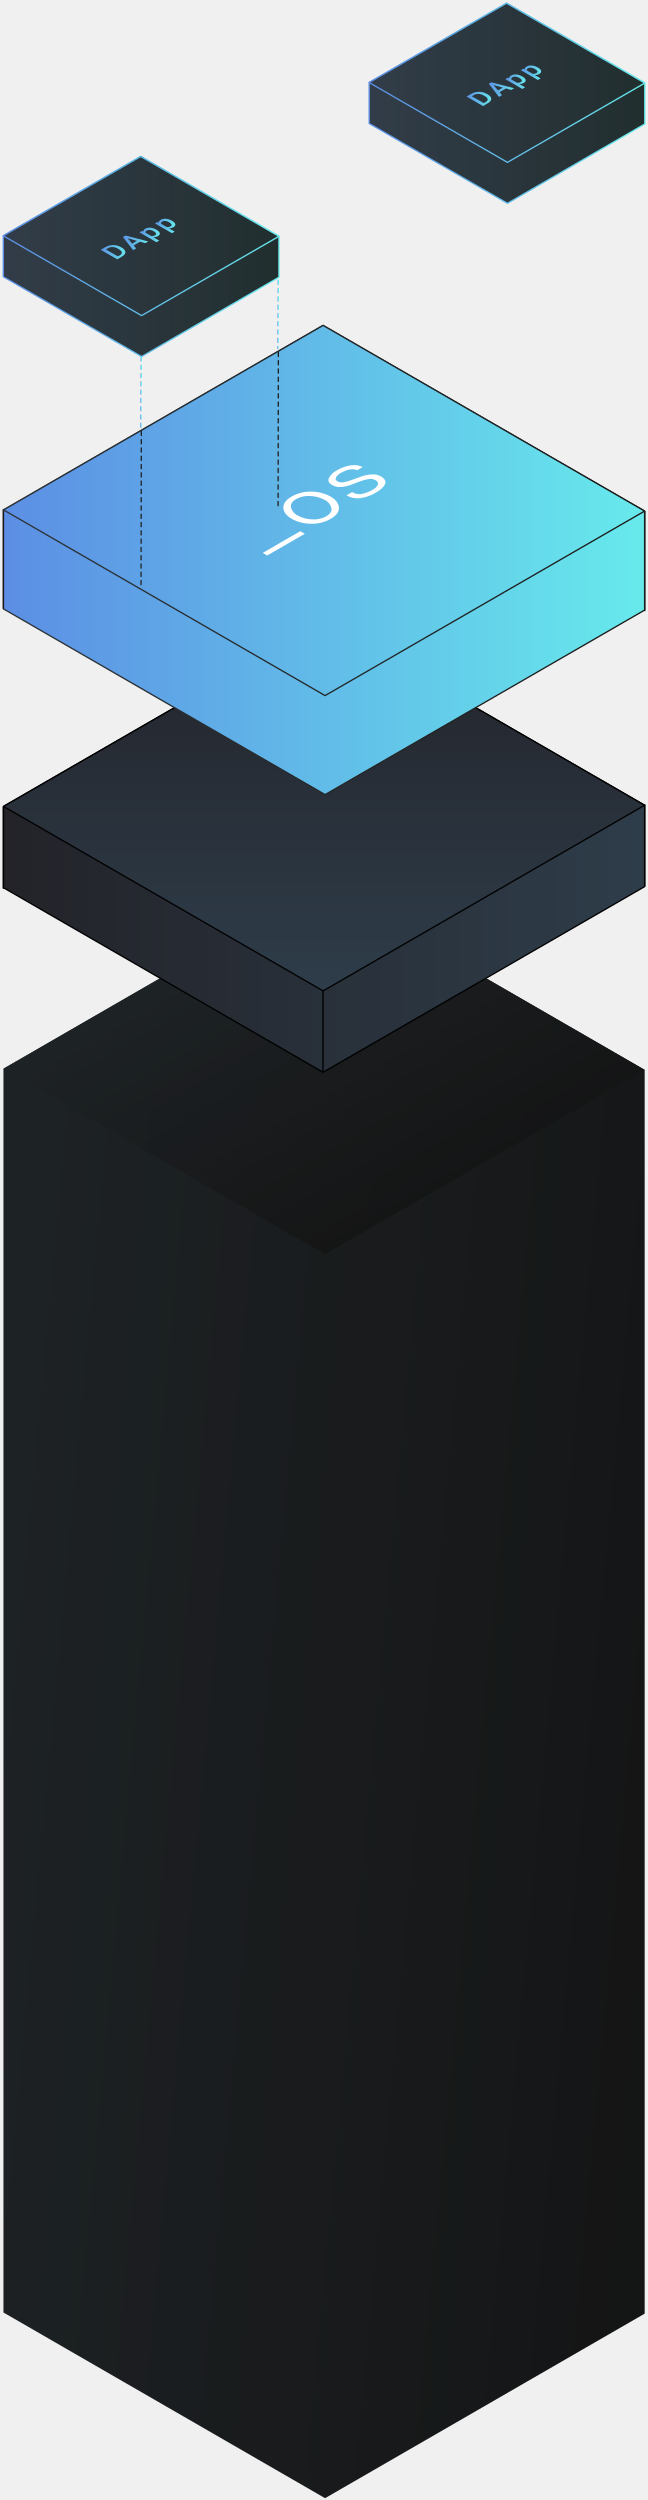
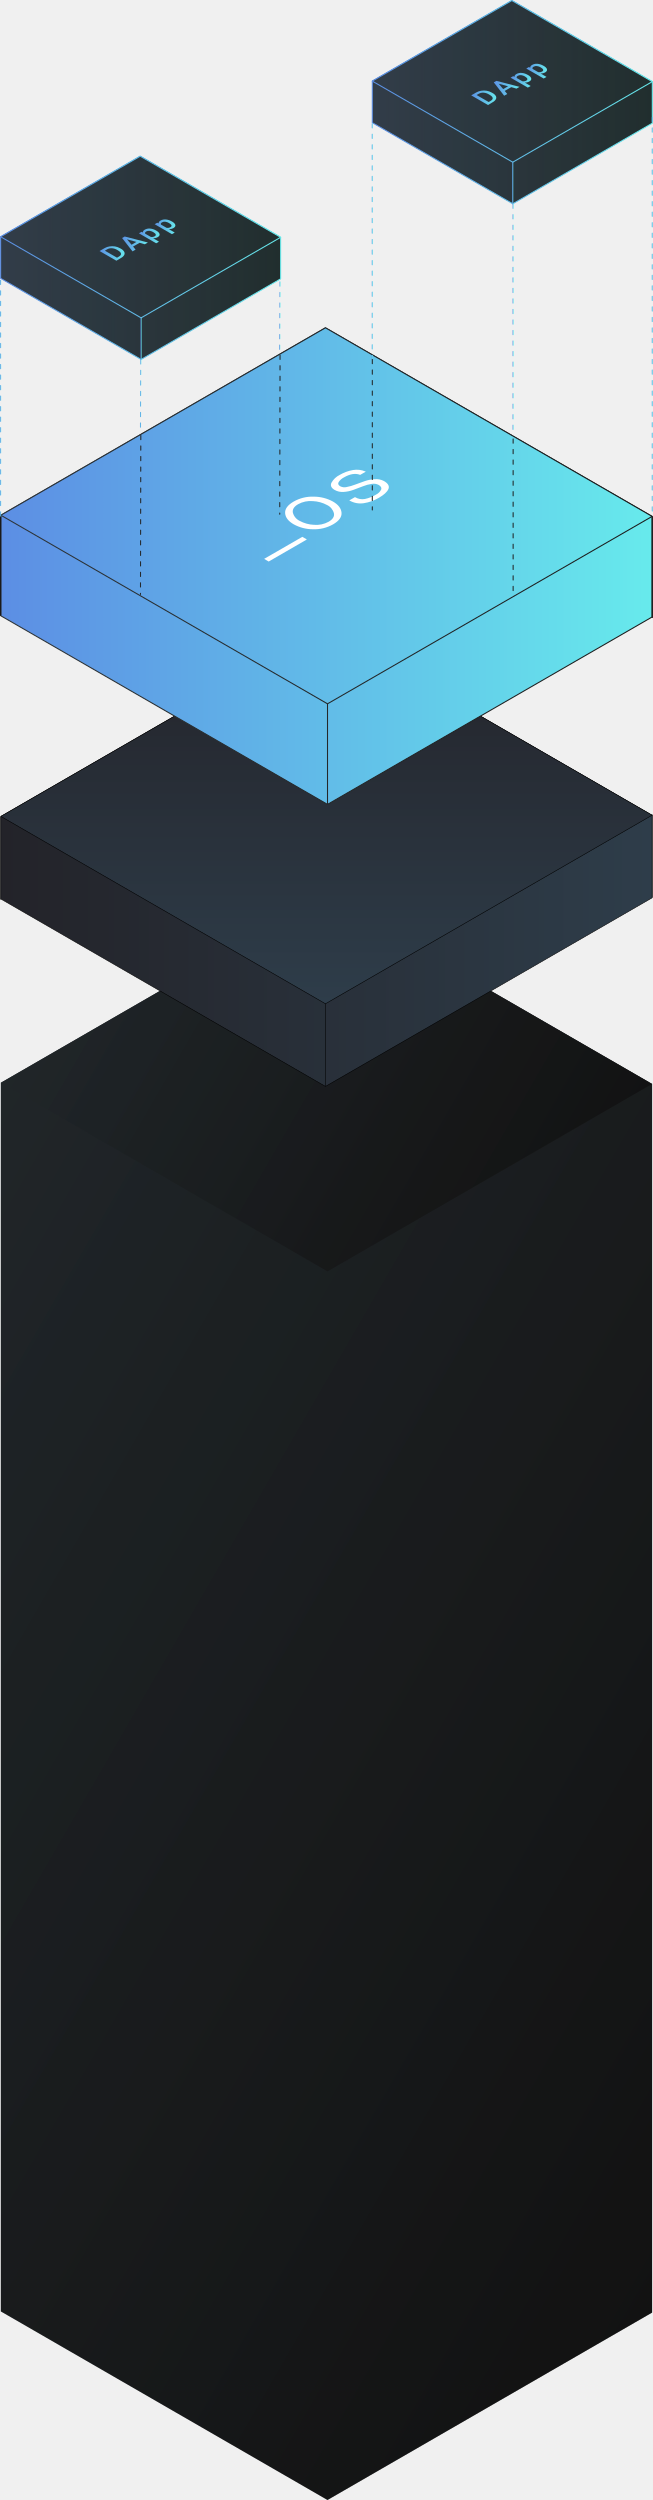
- <svg xmlns="http://www.w3.org/2000/svg" width="241px" height="931px" viewBox="0 0 241 931" version="1.1">
+ <svg xmlns="http://www.w3.org/2000/svg" xmlns:xlink="http://www.w3.org/1999/xlink" viewBox="0 0 310.17 1187.6">
  <defs>
-     <linearGradient x1="-29.541%" y1="31.758%" x2="129.541%" y2="68.244%" id="linearGradient-1">
-       <stop stop-color="#2D3438" offset="0%" />
-       <stop stop-color="#1A1A1A" offset="100%" />
+     <style>.cls-1{isolation:isolate;}.cls-2,.cls-7{fill:url(#linear-gradient);}.cls-3{fill:url(#linear-gradient-2);}.cls-4{fill:url(#linear-gradient-3);}.cls-5{fill:url(#linear-gradient-4);}.cls-6{fill:url(#linear-gradient-5);}.cls-7{opacity:0.35;mix-blend-mode:multiply;}.cls-10,.cls-11,.cls-12,.cls-8,.cls-9{stroke:#000;stroke-width:0.25px;}.cls-10,.cls-11,.cls-12,.cls-13,.cls-14,.cls-15,.cls-16,.cls-18,.cls-19,.cls-24,.cls-26,.cls-27,.cls-28,.cls-29,.cls-30,.cls-31,.cls-32,.cls-37,.cls-39,.cls-40,.cls-41,.cls-42,.cls-43,.cls-8,.cls-9{stroke-linecap:round;stroke-linejoin:round;}.cls-8{fill:url(#linear-gradient-7);}.cls-9{fill:url(#linear-gradient-8);}.cls-10{fill:url(#linear-gradient-9);}.cls-11{fill:url(#linear-gradient-10);}.cls-12{fill:url(#linear-gradient-11);}.cls-13,.cls-15,.cls-16,.cls-18,.cls-19,.cls-24,.cls-26,.cls-27,.cls-28,.cls-29,.cls-30,.cls-31,.cls-32,.cls-37,.cls-39,.cls-40,.cls-41,.cls-42,.cls-43{stroke-width:0.5px;}.cls-13{fill:url(#New_Gradient_Swatch);stroke:url(#gradient12);}.cls-14,.cls-15,.cls-24,.cls-26,.cls-27,.cls-28,.cls-29,.cls-30,.cls-37,.cls-39,.cls-40,.cls-41,.cls-42,.cls-43{fill:none;}.cls-14{stroke:#1a1a1a;stroke-width:0.6px;}.cls-15{stroke:url(#gradient12-2);}.cls-16{fill:url(#New_Gradient_Swatch-2);stroke:url(#gradient12-3);}.cls-17{fill:#fff;}.cls-18{fill:url(#linear-gradient-12);stroke:url(#New_Gradient_Swatch-3);}.cls-19{fill:url(#linear-gradient-13);stroke:url(#New_Gradient_Swatch-4);}.cls-20{fill:url(#New_Gradient_Swatch-5);}.cls-21{fill:url(#New_Gradient_Swatch-6);}.cls-22{fill:url(#New_Gradient_Swatch-7);}.cls-23{fill:url(#New_Gradient_Swatch-8);}.cls-24{stroke:url(#New_Gradient_Swatch-9);}.cls-25,.cls-38{opacity:0.1;}.cls-25{fill:url(#New_Gradient_Swatch-10);}.cls-26,.cls-27,.cls-28,.cls-29,.cls-30,.cls-39,.cls-40,.cls-41,.cls-42,.cls-43{stroke-dasharray:2 3;}.cls-26{stroke:url(#_);}.cls-27{stroke:url(#New_Gradient_Swatch-11);}.cls-28{stroke:url(#New_Gradient_Swatch-12);}.cls-29{stroke:url(#New_Gradient_Swatch-13);}.cls-30{stroke:url(#_2);}.cls-31{fill:url(#linear-gradient-14);stroke:url(#New_Gradient_Swatch-14);}.cls-32{fill:url(#linear-gradient-15);stroke:url(#New_Gradient_Swatch-15);}.cls-33{fill:url(#New_Gradient_Swatch-16);}.cls-34{fill:url(#New_Gradient_Swatch-17);}.cls-35{fill:url(#New_Gradient_Swatch-18);}.cls-36{fill:url(#New_Gradient_Swatch-19);}.cls-37{stroke:url(#New_Gradient_Swatch-20);}.cls-38{fill:url(#New_Gradient_Swatch-21);}.cls-39{stroke:url(#New_Gradient_Swatch-22);}.cls-40{stroke:url(#New_Gradient_Swatch-23);}.cls-41{stroke:url(#New_Gradient_Swatch-24);}.cls-42{stroke:url(#_3);}.cls-43{stroke:url(#_4);}</style>
+     <linearGradient id="linear-gradient" x1="-87.41" y1="666.46" x2="397.59" y2="946.47" gradientUnits="userSpaceOnUse">
+       <stop offset="0" stop-color="#2d3438" />
+       <stop offset="1" stop-color="#1a1a1a" />
    </linearGradient>
-     <linearGradient x1="-12994%" y1="37.5%" x2="12994%" y2="62.5%" id="linearGradient-2">
-       <stop stop-color="#2D3438" offset="0%" />
-       <stop stop-color="#1A1A1A" offset="100%" />
+     <linearGradient id="linear-gradient-2" x1="-126.07" y1="733.01" x2="126.67" y2="878.93" xlink:href="#linear-gradient" />
+     <linearGradient id="linear-gradient-3" x1="29.22" y1="822.6" x2="281.95" y2="968.51" xlink:href="#linear-gradient" />
+     <linearGradient id="linear-gradient-4" x1="183.51" y1="734.01" x2="436.24" y2="879.92" xlink:href="#linear-gradient" />
+     <linearGradient id="linear-gradient-5" x1="38.95" y1="447.59" x2="271.22" y2="581.69" xlink:href="#linear-gradient" />
+     <linearGradient id="linear-gradient-7" x1="5404.07" y1="407.16" x2="5713.44" y2="407.16" gradientTransform="matrix(-1, 0, 0, 1, 5713.84, 0)" gradientUnits="userSpaceOnUse">
+       <stop offset="0" stop-color="#2e3d4a" />
+       <stop offset="1" stop-color="#232329" />
    </linearGradient>
-     <linearGradient x1="-12993%" y1="37.501%" x2="12994%" y2="62.499%" id="linearGradient-3">
-       <stop stop-color="#2D3438" offset="0%" />
-       <stop stop-color="#1A1A1A" offset="100%" />
+     <linearGradient id="linear-gradient-8" x1="5403.97" y1="406.66" x2="5403.97" y2="406.66" xlink:href="#linear-gradient-7" />
+     <linearGradient id="linear-gradient-9" x1="5559.26" y1="496.25" x2="5559.26" y2="496.25" xlink:href="#linear-gradient-7" />
+     <linearGradient id="linear-gradient-10" x1="5713.54" y1="407.66" x2="5713.54" y2="407.66" xlink:href="#linear-gradient-7" />
+     <linearGradient id="linear-gradient-11" x1="5558.76" y1="476.83" x2="5558.76" y2="298.22" xlink:href="#linear-gradient-7" />
+     <linearGradient id="New_Gradient_Swatch" x1="0.4" y1="268.92" x2="309.77" y2="268.92" gradientUnits="userSpaceOnUse">
+       <stop offset="0" stop-color="#5c8ee4" />
+       <stop offset="1" stop-color="#67eaec" />
    </linearGradient>
-     <linearGradient x1="-12994%" y1="37.499%" x2="12994%" y2="62.499%" id="linearGradient-4">
-       <stop stop-color="#2D3438" offset="0%" />
-       <stop stop-color="#1A1A1A" offset="100%" />
-     </linearGradient>
-     <linearGradient x1="12.461%" y1="12.462%" x2="87.539%" y2="87.538%" id="linearGradient-5">
-       <stop stop-color="#2D3438" offset="0%" />
-       <stop stop-color="#1A1A1A" offset="100%" />
-     </linearGradient>
-     <linearGradient x1="100%" y1="50%" x2="1.76382525e-13%" y2="50%" id="linearGradient-6">
-       <stop stop-color="#2E3D4A" offset="0%" />
-       <stop stop-color="#232329" offset="100%" />
-     </linearGradient>
-     <linearGradient x1="509410%" y1="49.987%" x2="509410%" y2="49.987%" id="linearGradient-7">
-       <stop stop-color="#2E3D4A" offset="0%" />
-       <stop stop-color="#232329" offset="100%" />
-     </linearGradient>
-     <linearGradient x1="540467%" y1="50%" x2="540467%" y2="50%" id="linearGradient-8">
-       <stop stop-color="#2E3D4A" offset="0%" />
-       <stop stop-color="#232329" offset="100%" />
-     </linearGradient>
-     <linearGradient x1="571324%" y1="50%" x2="571324%" y2="50%" id="linearGradient-9">
-       <stop stop-color="#2E3D4A" offset="0%" />
-       <stop stop-color="#232329" offset="100%" />
-     </linearGradient>
-     <linearGradient x1="1796.671%" y1="100%" x2="1796.671%" y2="0%" id="linearGradient-10">
-       <stop stop-color="#2E3D4A" offset="0%" />
-       <stop stop-color="#232329" offset="100%" />
-     </linearGradient>
-     <linearGradient x1="0%" y1="50%" x2="100%" y2="50%" id="linearGradient-11">
-       <stop stop-color="#5C8EE4" offset="0%" />
-       <stop stop-color="#67EAEC" offset="100%" />
-     </linearGradient>
-     <linearGradient x1="-0.081%" y1="50%" x2="100.081%" y2="50%" id="linearGradient-12">
-       <stop stop-color="#2D3438" offset="0%" />
-       <stop stop-color="#1A1A1A" offset="100%" />
-     </linearGradient>
-     <linearGradient x1="-25%" y1="50%" x2="25%" y2="50%" id="linearGradient-13">
-       <stop stop-color="#2D3438" offset="0%" />
-       <stop stop-color="#1A1A1A" offset="100%" />
-     </linearGradient>
-     <linearGradient x1="0%" y1="49.995%" x2="100%" y2="49.995%" id="linearGradient-14">
-       <stop stop-color="#2D3438" offset="0%" />
-       <stop stop-color="#1A1A1A" offset="100%" />
-     </linearGradient>
-     <linearGradient x1="-0.188%" y1="49.995%" x2="100.188%" y2="49.995%" id="linearGradient-15">
-       <stop stop-color="#5C8EE4" offset="0%" />
-       <stop stop-color="#67EAEC" offset="100%" />
-     </linearGradient>
-     <linearGradient x1="0%" y1="50.007%" x2="100%" y2="50.007%" id="linearGradient-16">
-       <stop stop-color="#2D3438" offset="0%" />
-       <stop stop-color="#1A1A1A" offset="100%" />
-     </linearGradient>
-     <linearGradient x1="-0.188%" y1="50.007%" x2="100.188%" y2="50.007%" id="linearGradient-17">
-       <stop stop-color="#5C8EE4" offset="0%" />
-       <stop stop-color="#67EAEC" offset="100%" />
-     </linearGradient>
-     <linearGradient x1="0.252%" y1="50.149%" x2="100.379%" y2="50.149%" id="linearGradient-18">
-       <stop stop-color="#5C8EE4" offset="0%" />
-       <stop stop-color="#67EAEC" offset="100%" />
-     </linearGradient>
-     <linearGradient x1="0.163%" y1="49.929%" x2="100.163%" y2="49.929%" id="linearGradient-19">
-       <stop stop-color="#5C8EE4" offset="0%" />
-       <stop stop-color="#67EAEC" offset="100%" />
-     </linearGradient>
-     <linearGradient x1="-0.102%" y1="49.946%" x2="100.011%" y2="49.946%" id="linearGradient-20">
-       <stop stop-color="#5C8EE4" offset="0%" />
-       <stop stop-color="#67EAEC" offset="100%" />
-     </linearGradient>
-     <linearGradient x1="0.102%" y1="50.017%" x2="100.011%" y2="50.017%" id="linearGradient-21">
-       <stop stop-color="#5C8EE4" offset="0%" />
-       <stop stop-color="#67EAEC" offset="100%" />
-     </linearGradient>
-     <linearGradient x1="-25%" y1="50%" x2="25%" y2="50%" id="linearGradient-22">
-       <stop stop-color="#5C8EE4" offset="0%" />
-       <stop stop-color="#67EAEC" offset="100%" />
-     </linearGradient>
-     <linearGradient x1="0%" y1="49.995%" x2="100%" y2="49.995%" id="linearGradient-23">
-       <stop stop-color="#5C8EE4" offset="0%" />
-       <stop stop-color="#67EAEC" offset="100%" />
-     </linearGradient>
-     <linearGradient x1="-25%" y1="50.007%" x2="40%" y2="50.007%" id="linearGradient-24">
-       <stop stop-color="#2D3438" offset="0%" />
-       <stop stop-color="#1A1A1A" offset="100%" />
-     </linearGradient>
-     <linearGradient x1="-25%" y1="49.985%" x2="40%" y2="49.985%" id="linearGradient-25">
-       <stop stop-color="#5C8EE4" offset="0%" />
-       <stop stop-color="#67EAEC" offset="100%" />
-     </linearGradient>
-     <linearGradient x1="-25%" y1="50%" x2="40%" y2="50%" id="linearGradient-26">
-       <stop stop-color="#5C8EE4" offset="0%" />
-       <stop stop-color="#67EAEC" offset="100%" />
-     </linearGradient>
-     <linearGradient x1="-25%" y1="50.004%" x2="25%" y2="50.004%" id="linearGradient-27">
-       <stop stop-color="#5C8EE4" offset="0%" />
-       <stop stop-color="#67EAEC" offset="100%" />
-     </linearGradient>
-     <linearGradient x1="-25%" y1="50%" x2="40%" y2="50%" id="linearGradient-28">
-       <stop stop-color="#2D3438" offset="0%" />
-       <stop stop-color="#1A1A1A" offset="100%" />
-     </linearGradient>
-     <linearGradient x1="0%" y1="50%" x2="100%" y2="50%" id="linearGradient-29">
-       <stop stop-color="#2D3438" offset="0%" />
-       <stop stop-color="#1A1A1A" offset="100%" />
-     </linearGradient>
-     <linearGradient x1="-0.188%" y1="50%" x2="100.188%" y2="50%" id="linearGradient-30">
-       <stop stop-color="#5C8EE4" offset="0%" />
-       <stop stop-color="#67EAEC" offset="100%" />
-     </linearGradient>
-     <linearGradient x1="0.082%" y1="49.929%" x2="100.163%" y2="49.929%" id="linearGradient-31">
-       <stop stop-color="#5C8EE4" offset="0%" />
-       <stop stop-color="#67EAEC" offset="100%" />
-     </linearGradient>
-     <linearGradient x1="0.102%" y1="49.875%" x2="100.011%" y2="49.875%" id="linearGradient-32">
-       <stop stop-color="#5C8EE4" offset="0%" />
-       <stop stop-color="#67EAEC" offset="100%" />
-     </linearGradient>
-     <linearGradient x1="0.304%" y1="49.946%" x2="100.103%" y2="49.946%" id="linearGradient-33">
-       <stop stop-color="#5C8EE4" offset="0%" />
-       <stop stop-color="#67EAEC" offset="100%" />
-     </linearGradient>
-     <linearGradient x1="-25%" y1="50.025%" x2="25%" y2="50.025%" id="linearGradient-34">
-       <stop stop-color="#5C8EE4" offset="0%" />
-       <stop stop-color="#67EAEC" offset="100%" />
-     </linearGradient>
-     <linearGradient x1="-25%" y1="50.003%" x2="25%" y2="50.003%" id="linearGradient-35">
-       <stop stop-color="#5C8EE4" offset="0%" />
-       <stop stop-color="#67EAEC" offset="100%" />
-     </linearGradient>
-     <linearGradient x1="-25%" y1="50.004%" x2="25%" y2="50.004%" id="linearGradient-36">
-       <stop stop-color="#5C8EE4" offset="0%" />
-       <stop stop-color="#67EAEC" offset="100%" />
-     </linearGradient>
-     <linearGradient x1="-25%" y1="50.007%" x2="25%" y2="50.007%" id="linearGradient-37">
-       <stop stop-color="#2D3438" offset="0%" />
-       <stop stop-color="#1A1A1A" offset="100%" />
-     </linearGradient>
+     <linearGradient id="gradient12" x1="0.15" y1="268.92" x2="310.02" y2="268.92" xlink:href="#linear-gradient" />
+     <linearGradient id="gradient12-2" x1="155.33" y1="358.01" x2="155.83" y2="358.01" xlink:href="#linear-gradient" />
+     <linearGradient id="New_Gradient_Swatch-2" x1="0.4" y1="245.03" x2="309.77" y2="245.03" xlink:href="#New_Gradient_Swatch" />
+     <linearGradient id="gradient12-3" x1="0.15" y1="245.03" x2="310.02" y2="245.03" xlink:href="#linear-gradient" />
+     <linearGradient id="linear-gradient-12" x1="0.3" y1="122.47" x2="133.32" y2="122.47" xlink:href="#linear-gradient" />
+     <linearGradient id="New_Gradient_Swatch-3" x1="0.05" y1="122.47" x2="133.57" y2="122.47" xlink:href="#New_Gradient_Swatch" />
+     <linearGradient id="linear-gradient-13" x1="0.3" y1="112.6" x2="133.32" y2="112.6" xlink:href="#linear-gradient" />
+     <linearGradient id="New_Gradient_Swatch-4" x1="0.05" y1="112.6" x2="133.57" y2="112.6" xlink:href="#New_Gradient_Swatch" />
+     <linearGradient id="New_Gradient_Swatch-5" x1="47.32" y1="120.41" x2="59.24" y2="120.41" xlink:href="#New_Gradient_Swatch" />
+     <linearGradient id="New_Gradient_Swatch-6" x1="58.02" y1="115.88" x2="70.27" y2="115.88" xlink:href="#New_Gradient_Swatch" />
+     <linearGradient id="New_Gradient_Swatch-7" x1="65.99" y1="112.06" x2="75.83" y2="112.06" xlink:href="#New_Gradient_Swatch" />
+     <linearGradient id="New_Gradient_Swatch-8" x1="73.47" y1="107.74" x2="83.31" y2="107.74" xlink:href="#New_Gradient_Swatch" />
+     <linearGradient id="New_Gradient_Swatch-9" x1="66.77" y1="160.87" x2="67.27" y2="160.87" xlink:href="#New_Gradient_Swatch" />
+     <linearGradient id="New_Gradient_Swatch-10" x1="0.3" y1="122.47" x2="133.32" y2="122.47" xlink:href="#New_Gradient_Swatch" />
+     <linearGradient id="_" x1="66.48" y1="244.62" x2="67.13" y2="244.62" xlink:href="#linear-gradient" />
+     <linearGradient id="New_Gradient_Swatch-11" x1="66.48" y1="187.88" x2="67.13" y2="187.88" xlink:href="#New_Gradient_Swatch" />
+     <linearGradient id="New_Gradient_Swatch-12" x1="132.62" y1="150.39" x2="133.27" y2="150.39" xlink:href="#New_Gradient_Swatch" />
+     <linearGradient id="New_Gradient_Swatch-13" x1="0.05" y1="189.46" x2="0.55" y2="189.46" xlink:href="#New_Gradient_Swatch" />
+     <linearGradient id="_2" x1="132.62" y1="206.5" x2="133.27" y2="206.5" xlink:href="#linear-gradient" />
+     <linearGradient id="linear-gradient-14" x1="176.85" y1="48.53" x2="309.87" y2="48.53" xlink:href="#linear-gradient" />
+     <linearGradient id="New_Gradient_Swatch-14" x1="176.6" y1="48.53" x2="310.12" y2="48.53" xlink:href="#New_Gradient_Swatch" />
+     <linearGradient id="linear-gradient-15" x1="176.85" y1="38.65" x2="309.87" y2="38.65" xlink:href="#linear-gradient" />
+     <linearGradient id="New_Gradient_Swatch-15" x1="176.6" y1="38.65" x2="310.12" y2="38.65" xlink:href="#New_Gradient_Swatch" />
+     <linearGradient id="New_Gradient_Swatch-16" x1="223.87" y1="46.46" x2="235.79" y2="46.46" xlink:href="#New_Gradient_Swatch" />
+     <linearGradient id="New_Gradient_Swatch-17" x1="234.57" y1="41.94" x2="246.83" y2="41.94" xlink:href="#New_Gradient_Swatch" />
+     <linearGradient id="New_Gradient_Swatch-18" x1="242.55" y1="38.11" x2="252.38" y2="38.11" xlink:href="#New_Gradient_Swatch" />
+     <linearGradient id="New_Gradient_Swatch-19" x1="250.03" y1="33.79" x2="259.87" y2="33.79" xlink:href="#New_Gradient_Swatch" />
+     <linearGradient id="New_Gradient_Swatch-20" x1="243.32" y1="86.93" x2="243.82" y2="86.93" xlink:href="#New_Gradient_Swatch" />
+     <linearGradient id="New_Gradient_Swatch-21" x1="176.85" y1="48.53" x2="309.87" y2="48.53" xlink:href="#New_Gradient_Swatch" />
+     <linearGradient id="New_Gradient_Swatch-22" x1="309.62" y1="150.77" x2="310.12" y2="150.77" xlink:href="#New_Gradient_Swatch" />
+     <linearGradient id="New_Gradient_Swatch-23" x1="243.49" y1="151.04" x2="243.99" y2="151.04" xlink:href="#New_Gradient_Swatch" />
+     <linearGradient id="New_Gradient_Swatch-24" x1="176.6" y1="114.95" x2="177.1" y2="114.95" xlink:href="#New_Gradient_Swatch" />
+     <linearGradient id="_3" x1="243.49" y1="245.99" x2="243.99" y2="245.99" xlink:href="#linear-gradient" />
+     <linearGradient id="_4" x1="176.6" y1="206.5" x2="177.1" y2="206.5" xlink:href="#linear-gradient" />
  </defs>
-   <g id="Page-1" stroke="none" stroke-width="1" fill="none" fill-rule="evenodd">
-     <g id="Mobile" transform="translate(-67, -529)">
-       <g id="hero--mobile" transform="translate(68, 530)">
-         <polygon id="Shape" fill="url(#linearGradient-1)" fill-rule="nonzero" points="239.051 397.407 119.305 328.263 0.309 396.975 0.309 860.169 120.054 929.305 239.051 860.593" />
-         <path d="M0.232,396.805 L0.232,859.999" id="Shape" fill="url(#linearGradient-2)" fill-rule="nonzero" />
-         <path d="M120.062,465.949 L120.062,929.136" id="Shape" fill="url(#linearGradient-3)" fill-rule="nonzero" />
-         <path d="M239.128,397.577 L239.128,860.763" id="Shape" fill="url(#linearGradient-4)" fill-rule="nonzero" />
-         <polygon id="Shape" fill="url(#linearGradient-5)" fill-rule="nonzero" points="120.054 466.119 0.309 396.975 119.305 328.263 239.051 397.407" />
-         <polygon id="Shape" fill="url(#linearGradient-1)" fill-rule="nonzero" opacity="0.35" style="mix-blend-mode: multiply;" points="239.051 397.407 119.305 328.263 0.309 396.975 0.309 860.169 120.054 929.305 239.051 860.593" />
-         <polygon id="Shape" stroke="#000000" stroke-width="0.5" fill="url(#linearGradient-6)" fill-rule="nonzero" stroke-linecap="round" stroke-linejoin="round" points="0.309 299.306 120.054 230.161 239.051 298.873 239.051 329.181 119.305 398.318 0.309 329.606" />
-         <path d="M239.128,298.704 L239.128,329.012" id="Shape" stroke="#000000" stroke-width="0.5" fill="url(#linearGradient-7)" fill-rule="nonzero" stroke-linecap="round" stroke-linejoin="round" />
-         <path d="M119.298,367.848 L119.298,398.148" id="Shape" stroke="#000000" stroke-width="0.5" fill="url(#linearGradient-8)" fill-rule="nonzero" stroke-linecap="round" stroke-linejoin="round" />
-         <path d="M0.232,299.475 L0.232,329.776" id="Shape" stroke="#000000" stroke-width="0.5" fill="url(#linearGradient-9)" fill-rule="nonzero" stroke-linecap="round" stroke-linejoin="round" />
-         <polygon id="Shape" stroke="#000000" stroke-width="0.5" fill="url(#linearGradient-10)" fill-rule="nonzero" stroke-linecap="round" stroke-linejoin="round" points="119.305 368.01 239.051 298.873 120.054 230.161 0.309 299.306" />
-         <polygon id="Shape" stroke="url(#linearGradient-12)" stroke-width="0.5" fill="url(#linearGradient-11)" fill-rule="nonzero" stroke-linecap="round" stroke-linejoin="round" points="239.051 189.326 119.305 120.182 0.309 188.894 0.309 225.77 120.054 294.914 239.051 226.202" />
-         <path d="M0.232,188.724 L0.232,225.6" id="Shape" stroke="#1A1A1A" stroke-width="0.5" stroke-linecap="round" stroke-linejoin="round" />
-         <path d="M120.062,257.869 L120.062,294.744" id="Shape" stroke="url(#linearGradient-13)" stroke-width="0.5" stroke-linecap="round" stroke-linejoin="round" />
-         <path d="M239.128,189.496 L239.128,226.372" id="Shape" stroke="#1A1A1A" stroke-width="0.5" stroke-linecap="round" stroke-linejoin="round" />
-         <polygon id="Shape" stroke="url(#linearGradient-12)" stroke-width="0.5" fill="url(#linearGradient-11)" fill-rule="nonzero" stroke-linecap="round" stroke-linejoin="round" points="120.054 258.038 0.309 188.894 119.305 120.182 239.051 189.326" />
-         <polygon id="Shape" fill="#FFFFFF" fill-rule="nonzero" points="98.5 205.873 112.499 197.785 110.824 196.82 96.826 204.901" />
-         <path d="M107.653,183.885 C105.453,185.159 104.404,186.594 104.527,188.169 C104.651,189.743 105.708,191.094 107.668,192.228 C109.822,193.413 112.24,194.036 114.698,194.042 C117.291,194.144 119.86,193.519 122.114,192.236 C124.291,190.978 125.34,189.542 125.201,187.96 C125.062,186.378 124.036,185.028 122.076,183.893 C119.916,182.709 117.493,182.088 115.03,182.087 C112.452,181.99 109.897,182.612 107.653,183.885 Z M120.471,191.287 C118.838,192.189 116.973,192.582 115.115,192.414 C113.276,192.342 111.478,191.848 109.86,190.97 C108.617,190.381 107.701,189.269 107.359,187.937 C107.136,186.764 107.784,185.722 109.304,184.85 C110.937,183.947 112.802,183.555 114.66,183.723 C116.499,183.795 118.297,184.289 119.915,185.166 C121.158,185.756 122.074,186.867 122.415,188.2 C122.647,189.365 121.991,190.407 120.471,191.287 Z" id="Shape" fill="#FFFFFF" fill-rule="nonzero" />
-         <path d="M137.448,175.681 C136.184,175.735 134.933,175.972 133.736,176.384 C132.548,176.793 131.375,177.217 130.248,177.649 C129.227,178.052 128.17,178.357 127.092,178.56 C126.316,178.757 125.494,178.67 124.777,178.313 C124.005,177.881 123.805,177.356 124.136,176.769 C124.616,176.033 125.281,175.437 126.066,175.041 C128.319,173.744 130.256,173.428 131.992,174.084 L132.077,174.084 L134.099,172.918 L133.991,172.872 C132.553,172.251 130.966,172.061 129.423,172.324 C127.681,172.619 126.009,173.234 124.491,174.138 C123.232,174.765 122.192,175.758 121.505,176.986 C121.026,178.012 121.42,178.9 122.678,179.633 C123.681,180.194 124.827,180.446 125.973,180.358 C127.211,180.28 128.43,180.02 129.592,179.586 C130.758,179.162 131.907,178.73 133.026,178.29 C134.066,177.871 135.151,177.575 136.26,177.41 C137.124,177.245 138.018,177.375 138.799,177.78 C139.663,178.282 139.979,178.853 139.732,179.494 C139.329,180.297 138.669,180.944 137.857,181.331 C136.597,182.095 135.217,182.641 133.775,182.944 C132.551,183.172 131.285,182.944 130.217,182.303 L130.132,182.257 L128.041,183.461 L128.126,183.507 C129.689,184.41 131.511,184.758 133.296,184.495 C135.288,184.203 137.202,183.521 138.93,182.488 C140.743,181.439 141.909,180.374 142.379,179.316 C142.85,178.259 142.31,177.256 140.767,176.368 C139.749,175.826 138.597,175.588 137.448,175.681 Z" id="Shape" fill="#FFFFFF" fill-rule="nonzero" />
-         <polygon id="Shape" stroke="url(#linearGradient-15)" stroke-width="0.5" fill="url(#linearGradient-14)" fill-rule="nonzero" stroke-linecap="round" stroke-linejoin="round" points="102.884 86.996 51.395 57.266 0.232 86.803 0.232 102.053 51.72 131.782 102.884 102.238" />
-         <polygon id="Shape" stroke="url(#linearGradient-17)" stroke-width="0.5" fill="url(#linearGradient-16)" fill-rule="nonzero" stroke-linecap="round" stroke-linejoin="round" points="51.72 116.532 0.232 86.803 51.395 57.266 102.884 86.996" />
-         <path d="M42.668,95.585 L36.494,92.035 L38.323,90.978 C38.885,90.656 39.503,90.441 40.144,90.345 C40.811,90.231 41.492,90.231 42.158,90.345 C42.818,90.461 43.452,90.691 44.033,91.024 L44.342,91.202 C44.835,91.456 45.247,91.844 45.531,92.321 C45.731,92.683 45.731,93.124 45.531,93.486 C45.267,93.944 44.875,94.314 44.404,94.551 L42.668,95.585 Z M38.454,91.912 L42.891,94.474 L43.594,94.073 C44.159,93.749 44.417,93.396 44.365,93.015 C44.314,92.635 43.964,92.244 43.316,91.842 L42.976,91.642 C42.38,91.277 41.705,91.06 41.008,91.009 C40.379,90.972 39.754,91.122 39.21,91.441 L38.454,91.912 Z" id="Shape" fill="url(#linearGradient-18)" fill-rule="nonzero" />
-         <path d="M51.172,89.018 L48.772,90.399 L49.698,91.518 L48.579,92.166 L44.759,87.266 L45.723,86.71 L54.212,88.91 L53.086,89.558 L51.172,89.018 Z M48.216,89.728 L50.006,88.693 L46.557,87.736 L48.216,89.728 Z" id="Shape" fill="url(#linearGradient-19)" fill-rule="nonzero" />
-         <path d="M57.291,84.557 C57.996,84.963 58.397,85.382 58.495,85.815 C58.593,86.247 58.369,86.62 57.824,86.934 C57.305,87.229 56.715,87.374 56.118,87.351 L58.287,88.601 L57.253,89.195 L50.932,85.537 L51.882,84.989 L52.391,85.236 C52.329,84.85 52.558,84.505 53.078,84.202 C53.669,83.871 54.348,83.731 55.023,83.8 C55.804,83.872 56.558,84.12 57.23,84.526 L57.291,84.557 Z M56.172,85.097 C55.758,84.847 55.295,84.686 54.814,84.626 C54.404,84.569 53.987,84.648 53.626,84.85 C53.204,85.092 53.073,85.367 53.232,85.676 L55.262,86.849 C55.756,86.953 56.272,86.873 56.713,86.625 C57.042,86.435 57.168,86.211 57.091,85.954 C57.014,85.696 56.707,85.411 56.172,85.097 Z" id="Shape" fill="url(#linearGradient-20)" fill-rule="nonzero" />
-         <path d="M63.064,81.223 C63.768,81.629 64.17,82.048 64.268,82.481 C64.365,82.913 64.141,83.286 63.596,83.6 C63.078,83.895 62.487,84.04 61.891,84.016 L64.051,85.259 L63.017,85.853 L56.689,82.203 L57.646,81.655 L58.156,81.902 C58.094,81.516 58.323,81.171 58.842,80.868 C59.434,80.537 60.113,80.397 60.787,80.466 C61.568,80.538 62.323,80.786 62.994,81.192 L63.064,81.223 Z M61.945,81.763 C61.53,81.512 61.067,81.352 60.586,81.292 C60.177,81.236 59.759,81.314 59.398,81.516 C58.976,81.758 58.845,82.033 59.005,82.342 L61.034,83.515 C61.529,83.619 62.044,83.539 62.485,83.291 C62.814,83.101 62.94,82.877 62.863,82.62 C62.786,82.362 62.48,82.077 61.945,81.763 Z" id="Shape" fill="url(#linearGradient-21)" fill-rule="nonzero" />
-         <path d="M51.72,116.532 L51.72,131.782" id="Shape" stroke="url(#linearGradient-22)" stroke-width="0.5" stroke-linecap="round" stroke-linejoin="round" />
-         <polygon id="Shape" fill="url(#linearGradient-23)" fill-rule="nonzero" opacity="0.1" points="102.884 86.996 51.395 57.266 0.232 86.803 0.232 102.053 51.72 131.782 102.884 102.238" />
-         <path d="M51.612,159.644 L51.496,217.936" id="Shape" stroke="url(#linearGradient-24)" stroke-width="0.5" stroke-linecap="round" stroke-linejoin="round" stroke-dasharray="1.543" />
-         <path d="M51.612,131.913 L51.496,158.1" id="Shape" stroke="url(#linearGradient-25)" stroke-width="0.5" stroke-linecap="round" stroke-linejoin="round" stroke-dasharray="1.543" />
-         <path d="M102.652,103.365 L102.536,128.772" id="Shape" stroke="url(#linearGradient-26)" stroke-width="0.5" stroke-linecap="round" stroke-linejoin="round" stroke-dasharray="1.543" />
-         <path d="M0.232,102.763 L0.232,189.674" id="Shape" stroke="url(#linearGradient-27)" stroke-width="0.5" stroke-linecap="round" stroke-linejoin="round" stroke-dasharray="1.543" />
-         <path d="M102.652,130.223 L102.536,188.524" id="Shape" stroke="url(#linearGradient-28)" stroke-width="0.5" stroke-linecap="round" stroke-linejoin="round" stroke-dasharray="1.543" />
-         <polygon id="Shape" stroke="url(#linearGradient-30)" stroke-width="0.5" fill="url(#linearGradient-29)" fill-rule="nonzero" stroke-linecap="round" stroke-linejoin="round" points="239.128 29.922 187.64 0.193 136.476 29.737 136.476 44.98 187.964 74.716 239.128 45.173" />
-         <polygon id="Shape" stroke="url(#linearGradient-30)" stroke-width="0.5" fill="url(#linearGradient-29)" fill-rule="nonzero" stroke-linecap="round" stroke-linejoin="round" points="187.964 59.466 136.476 29.737 187.64 0.193 239.128 29.922" />
-         <path d="M178.912,38.512 L172.738,34.962 L174.567,33.904 C175.13,33.583 175.747,33.368 176.388,33.272 C177.055,33.158 177.736,33.158 178.403,33.272 C179.062,33.388 179.697,33.618 180.278,33.951 L180.586,34.128 C181.075,34.375 181.487,34.751 181.775,35.217 C181.975,35.579 181.975,36.019 181.775,36.382 C181.511,36.839 181.12,37.21 180.648,37.447 L178.912,38.512 Z M174.698,34.838 L179.136,37.401 L179.838,36.999 C180.404,36.675 180.661,36.323 180.61,35.942 C180.558,35.561 180.208,35.183 179.56,34.807 L179.221,34.607 C178.624,34.242 177.95,34.025 177.253,33.974 C176.624,33.937 175.998,34.088 175.455,34.406 L174.698,34.838 Z" id="Shape" fill="url(#linearGradient-18)" fill-rule="nonzero" />
-         <path d="M187.416,31.952 L185.016,33.333 L185.942,34.452 L184.823,35.101 L181.011,30.2 L181.976,29.644 L190.464,31.844 L189.338,32.492 L187.416,31.952 Z M184.46,32.662 L186.251,31.643 L182.801,30.686 L184.46,32.662 Z" id="Shape" fill="url(#linearGradient-31)" fill-rule="nonzero" />
-         <path d="M193.536,27.483 C194.241,27.89 194.642,28.309 194.74,28.741 C194.837,29.173 194.614,29.546 194.068,29.86 C193.55,30.156 192.959,30.3 192.363,30.277 L194.531,31.527 L193.497,32.122 L187.169,28.471 L188.118,27.923 L188.628,28.17 C188.566,27.784 188.795,27.44 189.314,27.136 C189.906,26.805 190.585,26.665 191.259,26.735 C192.04,26.806 192.795,27.054 193.466,27.46 L193.536,27.483 Z M192.417,28.023 C192.002,27.773 191.539,27.613 191.059,27.553 C190.638,27.491 190.208,27.573 189.839,27.784 C189.417,28.026 189.286,28.301 189.446,28.61 L191.475,29.783 C191.97,29.887 192.486,29.807 192.926,29.559 C193.255,29.369 193.381,29.145 193.304,28.888 C193.227,28.631 192.931,28.342 192.417,28.023 Z" id="Shape" fill="url(#linearGradient-32)" fill-rule="nonzero" />
-         <path d="M199.308,24.149 C200.013,24.556 200.414,24.975 200.512,25.407 C200.61,25.839 200.396,26.212 199.871,26.526 C199.353,26.822 198.762,26.966 198.166,26.943 L200.334,28.193 L199.3,28.788 L192.926,25.129 L193.883,24.581 L194.392,24.828 C194.331,24.442 194.559,24.098 195.079,23.794 C195.671,23.464 196.35,23.323 197.024,23.393 C197.805,23.465 198.56,23.713 199.231,24.118 L199.308,24.149 Z M198.189,24.689 C197.774,24.439 197.312,24.279 196.831,24.219 C196.421,24.162 196.004,24.241 195.642,24.442 C195.221,24.684 195.089,24.96 195.249,25.268 L197.278,26.441 C197.773,26.545 198.289,26.466 198.729,26.218 C199.059,26.027 199.185,25.803 199.107,25.546 C199.03,25.289 198.724,25.006 198.189,24.697 L198.189,24.689 Z" id="Shape" fill="url(#linearGradient-33)" fill-rule="nonzero" />
-         <path d="M187.964,59.466 L187.964,74.709" id="Shape" stroke="url(#linearGradient-34)" stroke-width="0.5" stroke-linecap="round" stroke-linejoin="round" />
-         <polygon id="Shape" fill="url(#linearGradient-11)" fill-rule="nonzero" opacity="0.1" points="239.128 29.922 187.64 0.193 136.476 29.737 136.476 44.98 187.964 74.716 239.128 45.173" />
-         <path d="M239.128,43.042 L239.128,189.674" id="Shape" stroke="url(#linearGradient-35)" stroke-width="0.5" stroke-linecap="round" stroke-linejoin="round" stroke-dasharray="1.543" />
-         <path d="M188.095,74.848 L188.095,158.293" id="Shape" stroke="url(#linearGradient-22)" stroke-width="0.5" stroke-linecap="round" stroke-linejoin="round" stroke-dasharray="1.543" />
-         <path d="M136.476,45.358 L136.476,132.068" id="Shape" stroke="url(#linearGradient-36)" stroke-width="0.5" stroke-linecap="round" stroke-linejoin="round" stroke-dasharray="1.543" />
-         <path d="M188.095,160.94 L188.095,218.755" id="Shape" stroke="url(#linearGradient-37)" stroke-width="0.5" stroke-linecap="round" stroke-linejoin="round" stroke-dasharray="1.543" />
-         <path d="M136.476,131.79 L136.476,186.957" id="Shape" stroke="url(#linearGradient-13)" stroke-width="0.5" stroke-linecap="round" stroke-linejoin="round" stroke-dasharray="1.543" />
+   <g class="cls-1">
+     <g id="Layer_2" data-name="Layer 2">
+       <g id="ilus">
+         <polygon class="cls-2" points="309.77 514.92 154.6 425.33 0.4 514.36 0.4 1098.01 155.57 1187.6 309.77 1098.57 309.77 514.92" />
+         <line class="cls-3" x1="0.3" y1="514.14" x2="0.3" y2="1097.8" />
+         <line class="cls-4" x1="155.58" y1="603.73" x2="155.58" y2="1187.38" />
+         <line class="cls-5" x1="309.87" y1="515.14" x2="309.87" y2="1098.79" />
+         <polygon class="cls-6" points="155.57 603.95 0.4 514.36 154.6 425.33 309.77 514.92 155.57 603.95" />
+         <polygon class="cls-7" points="309.77 514.92 154.6 425.33 0.4 514.36 0.4 1098.01 155.57 1187.6 309.77 1098.57 309.77 514.92" />
+         <polygon class="cls-8" points="0.4 387.81 155.57 298.22 309.77 387.25 309.77 426.52 154.6 516.1 0.4 427.07 0.4 387.81" />
+         <line class="cls-9" x1="309.87" y1="387.03" x2="309.87" y2="426.3" />
+         <line class="cls-10" x1="154.59" y1="476.62" x2="154.59" y2="515.88" />
+         <line class="cls-11" x1="0.3" y1="388.03" x2="0.3" y2="427.29" />
+         <polygon class="cls-12" points="154.6 476.83 309.77 387.25 155.57 298.22 0.4 387.81 154.6 476.83" />
+         <polygon class="cls-13" points="309.77 245.31 154.6 155.72 0.4 244.75 0.4 292.53 155.57 382.12 309.77 293.09 309.77 245.31" />
+         <line class="cls-14" x1="0.3" y1="244.53" x2="0.3" y2="292.31" />
+         <line class="cls-15" x1="155.58" y1="334.12" x2="155.58" y2="381.9" />
+         <line class="cls-14" x1="309.87" y1="245.53" x2="309.87" y2="293.31" />
+         <polygon class="cls-16" points="155.57 334.34 0.4 244.75 154.6 155.72 309.77 245.31 155.57 334.34" />
+         <polygon class="cls-17" points="127.64 266.75 145.78 256.27 143.61 255.02 125.47 265.49 127.64 266.75" />
+         <path class="cls-17" d="M139.5,238.26c-2.85,1.65-4.21,3.51-4.05,5.55s1.53,3.79,4.07,5.26a19,19,0,0,0,9.11,2.35,18,18,0,0,0,9.61-2.34c2.82-1.63,4.18-3.49,4-5.54s-1.51-3.8-4.05-5.27a19,19,0,0,0-9.13-2.34A18,18,0,0,0,139.5,238.26Zm16.61,9.59a12.09,12.09,0,0,1-6.94,1.46,15.54,15.54,0,0,1-6.81-1.87,6,6,0,0,1-3.24-3.93c-.29-1.52.55-2.87,2.52-4a12.09,12.09,0,0,1,6.94-1.46,15.55,15.55,0,0,1,6.81,1.87,6,6,0,0,1,3.24,3.93C158.93,245.36,158.08,246.71,156.11,247.85Z" />
+         <path class="cls-17" d="M178.11,227.63a17,17,0,0,0-4.81.91c-1.54.53-3.06,1.08-4.52,1.64a22.48,22.48,0,0,1-4.09,1.18,4.34,4.34,0,0,1-3-.32c-1-.56-1.26-1.24-.83-2a6.45,6.45,0,0,1,2.5-2.24c2.92-1.68,5.43-2.09,7.68-1.24l.11,0,2.62-1.51-.14-.06a10.49,10.49,0,0,0-5.92-.71,18.57,18.57,0,0,0-6.39,2.35,9.07,9.07,0,0,0-3.87,3.69c-.62,1.33-.11,2.48,1.52,3.43a7.56,7.56,0,0,0,4.27.94,16.39,16.39,0,0,0,4.69-1c1.51-.55,3-1.11,4.45-1.68a18.49,18.49,0,0,1,4.19-1.14,5.07,5.07,0,0,1,3.29.48c1.12.65,1.53,1.39,1.21,2.22a5.25,5.25,0,0,1-2.43,2.38,16.89,16.89,0,0,1-5.29,2.09,6.61,6.61,0,0,1-4.61-.83l-.11-.06-2.71,1.56.11.06a10.38,10.38,0,0,0,6.7,1.28,19.86,19.86,0,0,0,7.3-2.6c2.35-1.36,3.86-2.74,4.47-4.11s-.09-2.67-2.09-3.82A7.8,7.8,0,0,0,178.11,227.63Z" />
+         <polygon class="cls-18" points="133.32 112.72 66.6 74.2 0.3 112.47 0.3 132.23 67.02 170.75 133.32 132.47 133.32 112.72" />
+         <polygon class="cls-19" points="67.02 150.99 0.3 112.47 66.6 74.2 133.32 112.72 67.02 150.99" />
+         <path class="cls-20" d="M55.29,123.85l-8-4.6,2.37-1.37a6.78,6.78,0,0,1,2.36-.82,7.76,7.76,0,0,1,2.61,0,7.51,7.51,0,0,1,2.43.88l.4.23A3.85,3.85,0,0,1,59,119.62a1.56,1.56,0,0,1,0,1.51,3.5,3.5,0,0,1-1.46,1.38Zm-5.46-4.76,5.75,3.32.91-.52q1.1-.63,1-1.37T56.13,119l-.44-.26a5.69,5.69,0,0,0-2.55-.82,4.13,4.13,0,0,0-2.33.56Z" />
+         <path class="cls-21" d="M66.31,115.34l-3.11,1.79,1.2,1.45-1.45.84L58,113.07l1.25-.72,11,2.85-1.46.84Zm-3.83.92,2.32-1.34-4.47-1.24Z" />
+         <path class="cls-22" d="M74.24,109.56q1.37.79,1.56,1.63t-.87,1.45a4.14,4.14,0,0,1-2.21.54l2.81,1.62-1.34.77L66,110.83l1.23-.71.66.32q-.12-.75.89-1.34a4.27,4.27,0,0,1,2.52-.52,6.72,6.72,0,0,1,2.86.94Zm-1.45.7a4.48,4.48,0,0,0-1.76-.61,2.46,2.46,0,0,0-1.54.29q-.82.47-.51,1.07l2.63,1.52a2.7,2.7,0,0,0,1.88-.29q.64-.37.49-.87T72.79,110.26Z" />
+         <path class="cls-23" d="M81.72,105.24q1.37.79,1.56,1.63t-.87,1.45a4.14,4.14,0,0,1-2.21.54L83,110.47l-1.34.77-8.2-4.73,1.24-.71.66.32q-.12-.75.89-1.34a4.27,4.27,0,0,1,2.52-.52,6.72,6.72,0,0,1,2.86.94Zm-1.45.7a4.48,4.48,0,0,0-1.76-.61,2.47,2.47,0,0,0-1.54.29q-.82.47-.51,1.07l2.63,1.52a2.7,2.7,0,0,0,1.88-.29q.64-.37.49-.87T80.27,105.94Z" />
+         <line class="cls-24" x1="67.02" y1="150.99" x2="67.02" y2="170.75" />
+         <polygon class="cls-25" points="133.32 112.72 66.6 74.2 0.3 112.47 0.3 132.23 67.02 170.75 133.32 132.47 133.32 112.72" />
+         <line class="cls-26" x1="66.88" y1="206.85" x2="66.73" y2="282.38" />
+         <line class="cls-27" x1="66.88" y1="170.92" x2="66.73" y2="204.85" />
+         <line class="cls-28" x1="133.02" y1="133.93" x2="132.87" y2="166.85" />
+         <line class="cls-29" x1="0.3" y1="133.15" x2="0.3" y2="245.76" />
+         <line class="cls-30" x1="133.02" y1="168.73" x2="132.87" y2="244.27" />
+         <polygon class="cls-31" points="309.87 38.77 243.15 0.25 176.85 38.53 176.85 58.28 243.57 96.81 309.87 58.53 309.87 38.77" />
+         <polygon class="cls-32" points="243.57 77.05 176.85 38.53 243.15 0.25 309.87 38.77 243.57 77.05" />
+         <path class="cls-33" d="M231.84,49.9l-8-4.6,2.37-1.37a6.78,6.78,0,0,1,2.36-.82,7.76,7.76,0,0,1,2.61,0,7.51,7.51,0,0,1,2.43.88l.4.23a3.85,3.85,0,0,1,1.54,1.41,1.56,1.56,0,0,1,0,1.51,3.5,3.5,0,0,1-1.46,1.38Zm-5.46-4.76,5.75,3.32.91-.52q1.1-.63,1-1.37t-1.36-1.47l-.44-.26a5.69,5.69,0,0,0-2.55-.82,4.13,4.13,0,0,0-2.33.56Z" />
+         <path class="cls-34" d="M242.86,41.4l-3.11,1.79,1.2,1.45-1.45.84-4.94-6.35,1.25-.72,11,2.85-1.46.84Zm-3.83.92L241.35,41l-4.47-1.24Z" />
+         <path class="cls-35" d="M250.79,35.61q1.37.79,1.56,1.63t-.87,1.45a4.14,4.14,0,0,1-2.21.54l2.81,1.62-1.34.77-8.2-4.73,1.23-.71.66.32q-.12-.75.89-1.34a4.27,4.27,0,0,1,2.52-.52,6.72,6.72,0,0,1,2.86.94Zm-1.45.7a4.48,4.48,0,0,0-1.76-.61A2.46,2.46,0,0,0,246,36q-.82.47-.51,1.07l2.63,1.52a2.7,2.7,0,0,0,1.88-.29q.64-.37.49-.87T249.34,36.31Z" />
+         <path class="cls-36" d="M258.27,31.29q1.37.79,1.56,1.63T259,34.37a4.14,4.14,0,0,1-2.21.54l2.81,1.62-1.34.77L250,32.56l1.24-.71.66.32q-.12-.75.89-1.34a4.27,4.27,0,0,1,2.52-.52,6.72,6.72,0,0,1,2.86.94Zm-1.45.7a4.48,4.48,0,0,0-1.76-.61,2.47,2.47,0,0,0-1.54.29q-.82.47-.51,1.07l2.63,1.52a2.7,2.7,0,0,0,1.88-.29q.64-.37.49-.87T256.82,32Z" />
+         <line class="cls-37" x1="243.57" y1="77.05" x2="243.57" y2="96.8" />
+         <polygon class="cls-38" points="309.87 38.77 243.15 0.25 176.85 38.53 176.85 58.28 243.57 96.81 309.87 58.53 309.87 38.77" />
+         <line class="cls-39" x1="309.87" y1="55.77" x2="309.87" y2="245.76" />
+         <line class="cls-40" x1="243.74" y1="96.98" x2="243.74" y2="205.1" />
+         <line class="cls-41" x1="176.85" y1="58.77" x2="176.85" y2="171.12" />
+         <line class="cls-42" x1="243.74" y1="208.53" x2="243.74" y2="283.44" />
+         <line class="cls-43" x1="176.85" y1="170.76" x2="176.85" y2="242.24" />
      </g>
    </g>
  </g>
</svg>
